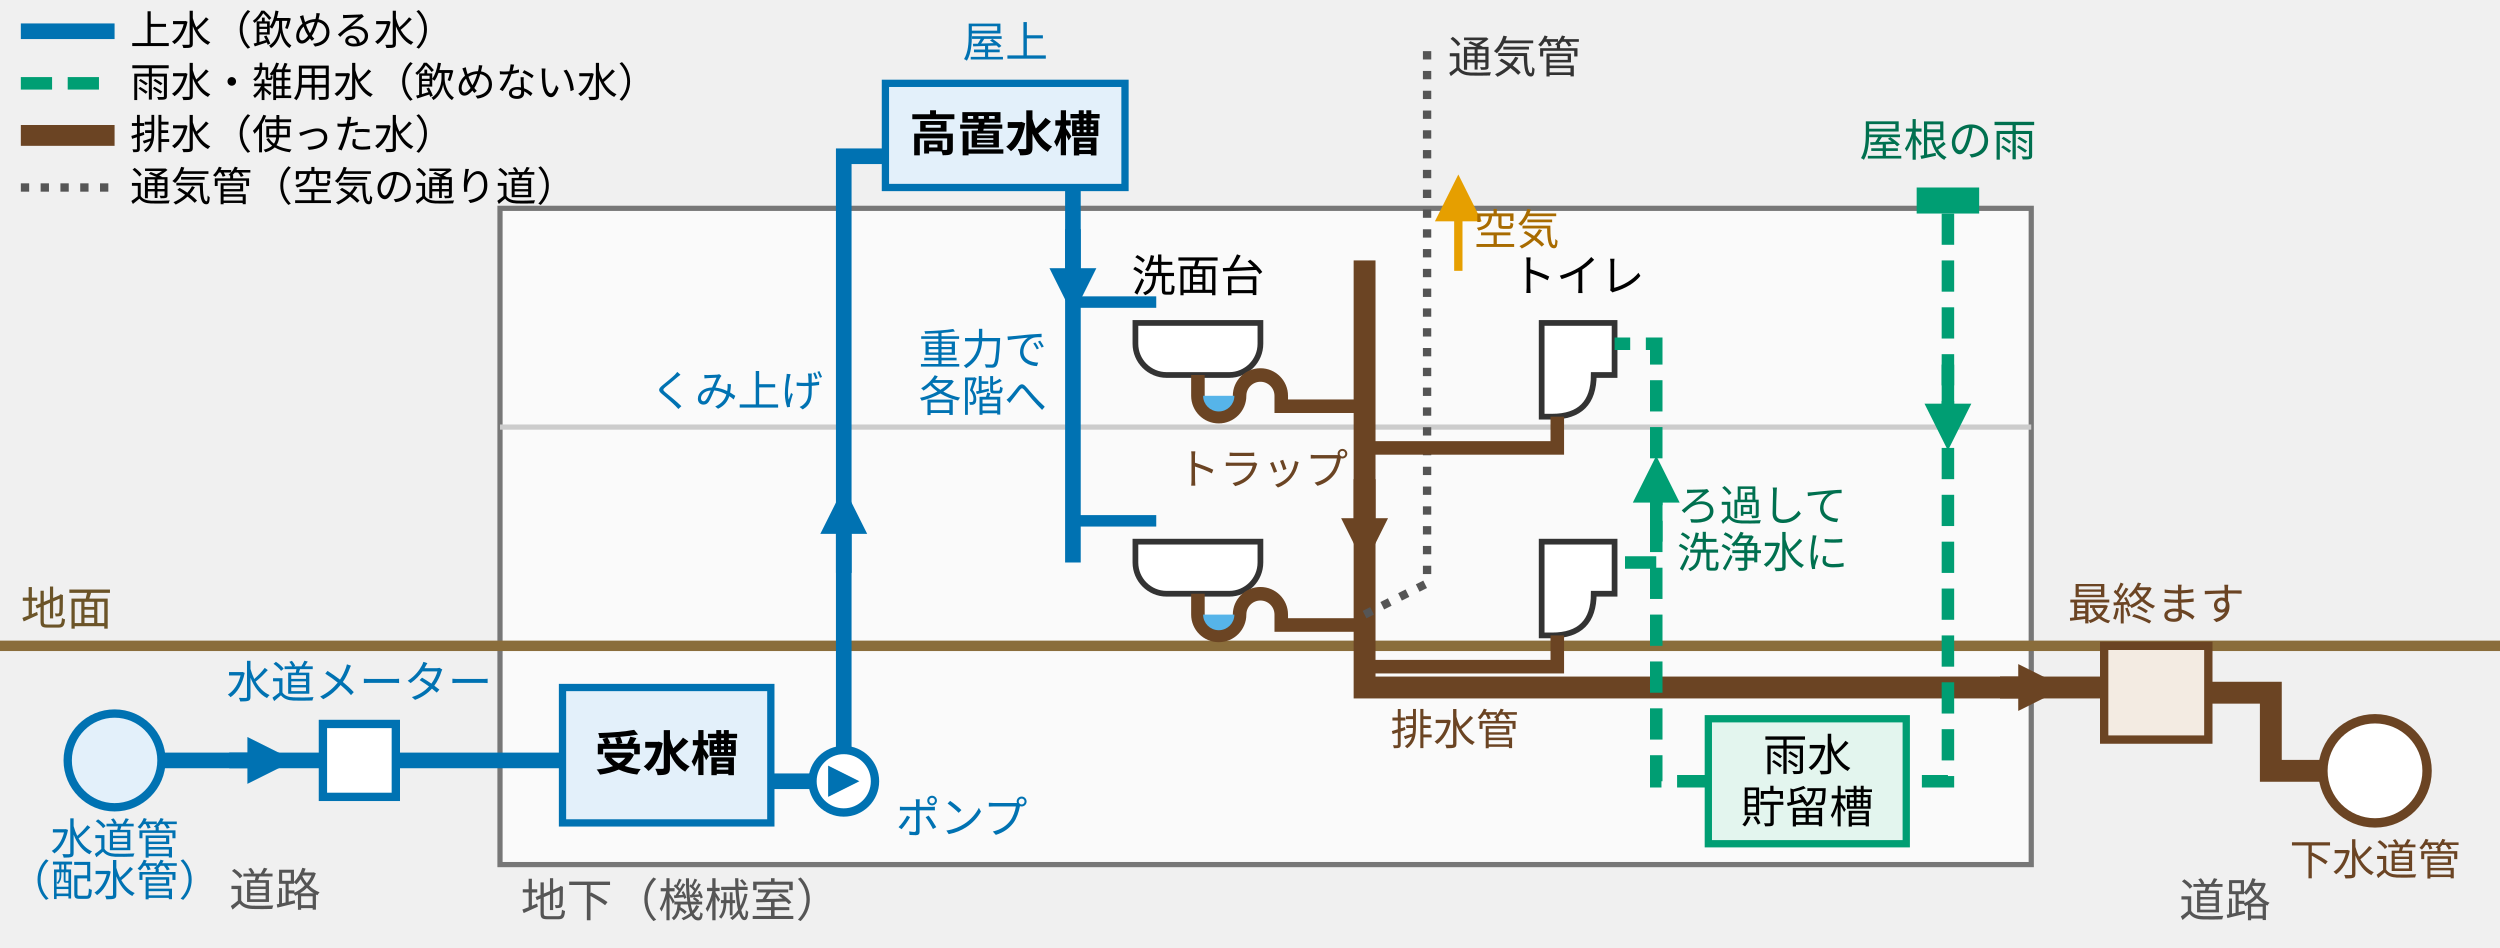
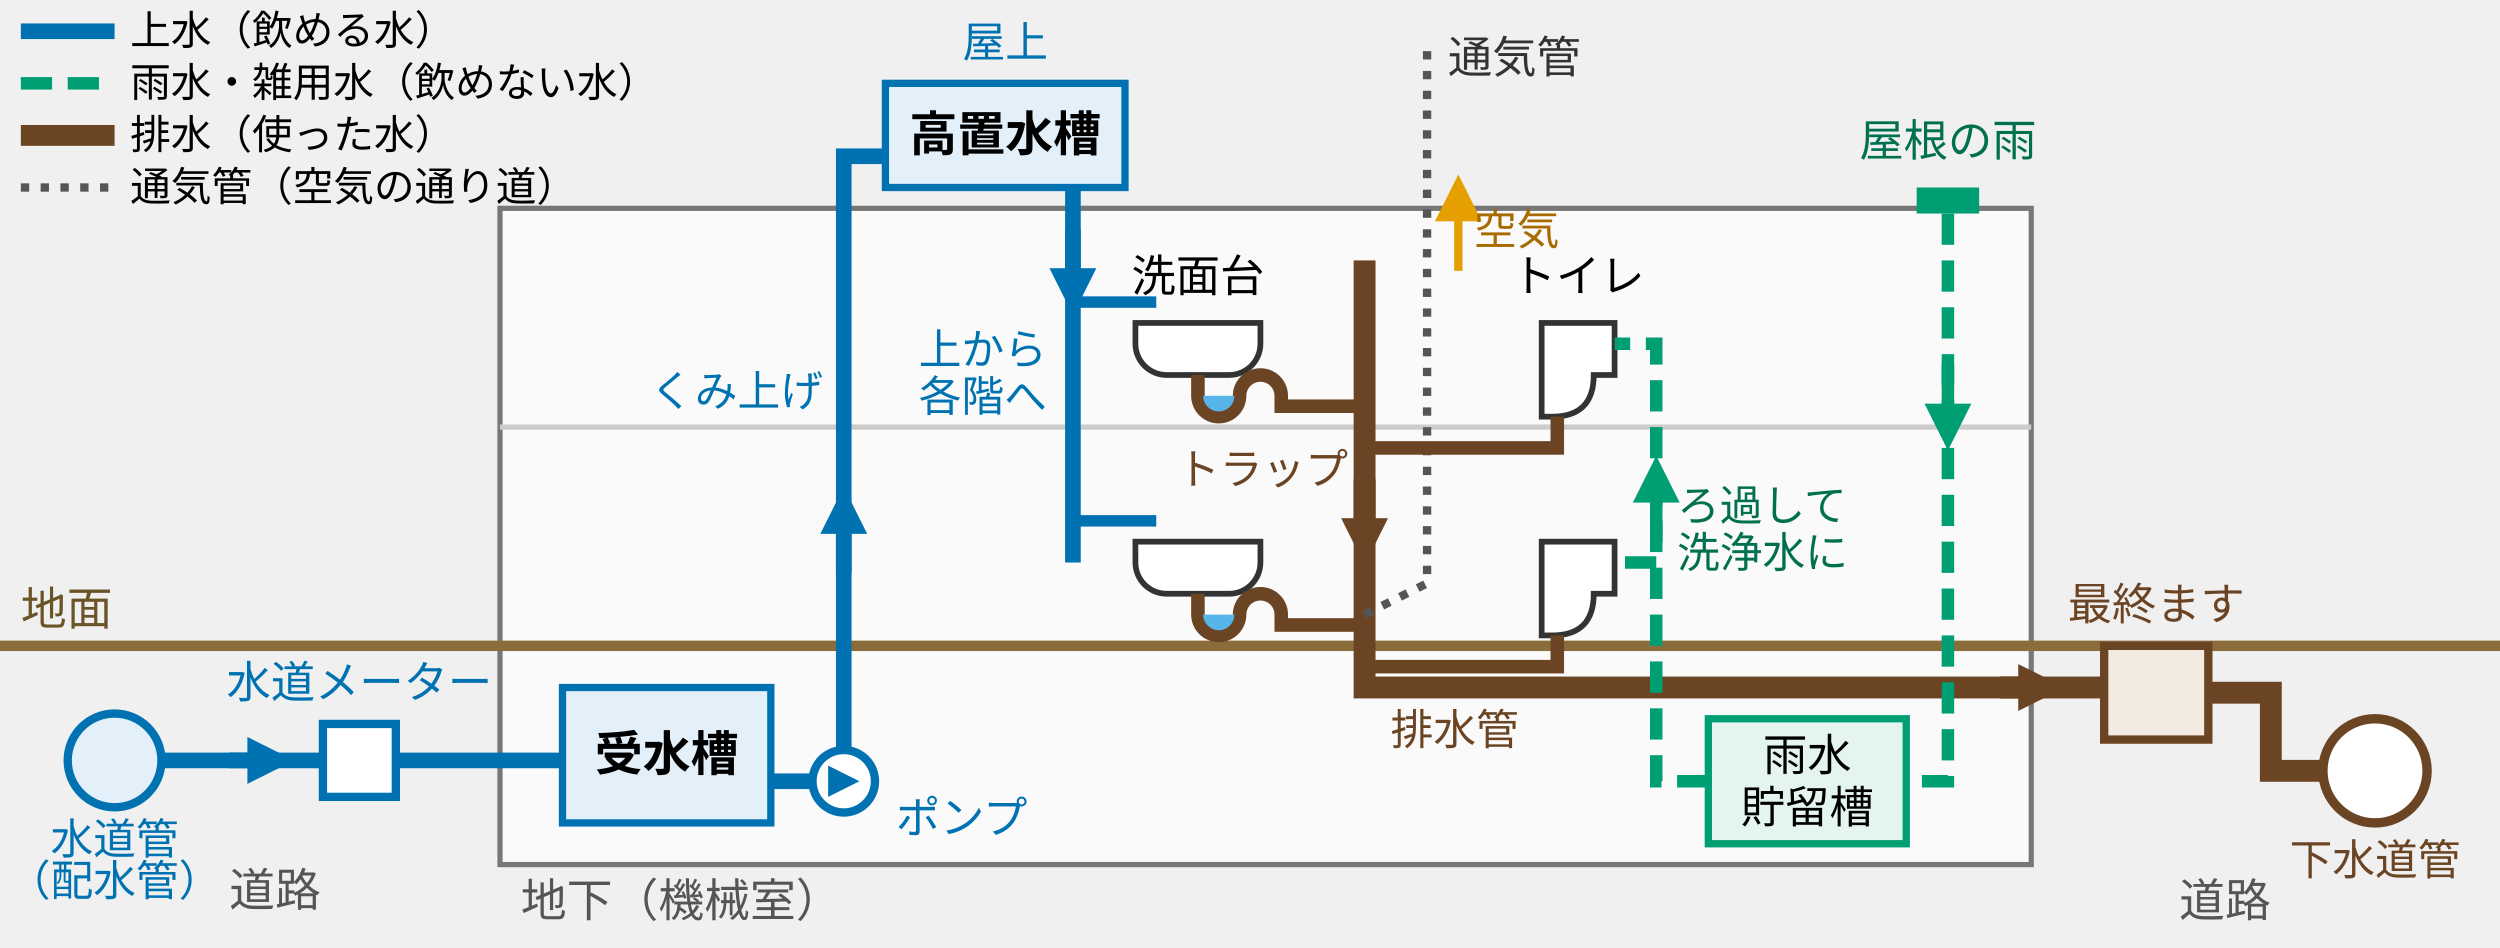
<svg xmlns="http://www.w3.org/2000/svg" class="fig" viewBox="0 0 480 182" font-family="Noto Sans JP, IPAGothic, sans-serif" aria-label="建物の中の水の流れ（上水・雨水/雑用水・排水・通気）">
  <defs>
    <marker id="fa-b" markerUnits="userSpaceOnUse" markerWidth="9" markerHeight="9" refX="4.5" refY="4.5" orient="auto">
      <path d="M0,0 L9,4.5 L0,9z" fill="#0072B2" />
    </marker>
    <marker id="fa-g" markerUnits="userSpaceOnUse" markerWidth="9" markerHeight="9" refX="4.5" refY="4.5" orient="auto">
      <path d="M0,0 L9,4.5 L0,9z" fill="#009E73" />
    </marker>
    <marker id="fa-r" markerUnits="userSpaceOnUse" markerWidth="9" markerHeight="9" refX="4.5" refY="4.5" orient="auto">
      <path d="M0,0 L9,4.5 L0,9z" fill="#6B4423" />
    </marker>
    <marker id="fa-o" markerUnits="userSpaceOnUse" markerWidth="9" markerHeight="9" refX="4.5" refY="4.5" orient="auto">
      <path d="M0,0 L9,4.5 L0,9z" fill="#E69F00" />
    </marker>
  </defs>
  <rect x="96" y="40" width="294" height="126" fill="#fafafa" stroke="#777" stroke-width="1" />
  <line x1="96" y1="82" x2="390" y2="82" stroke="#ccc" />
  <line x1="0" y1="124" x2="480" y2="124" stroke="#8a6d3b" stroke-width="2" />
  <text x="4" y="120" font-size="8.8" fill="#6b5428">地面</text>
  <text x="100" y="176" font-size="8.8" fill="#555">地下（機械室）</text>
  <text x="44" y="174" font-size="8.8" fill="#555">道路</text>
  <text x="436" y="176" font-size="8.8" fill="#555" text-anchor="end">道路</text>
  <g font-size="7.8">
    <line x1="4" y1="6" x2="22" y2="6" stroke="#0072B2" stroke-width="3" />
    <text x="25" y="8.6">上水（飲める水）</text>
    <line x1="4" y1="16" x2="22" y2="16" stroke="#009E73" stroke-width="2.4" stroke-dasharray="6 3" />
    <text x="25" y="18.6">雨水・雑用水（飲めない水）</text>
    <line x1="4" y1="26" x2="22" y2="26" stroke="#6B4423" stroke-width="4" />
    <text x="25" y="28.6">排水（使った水）</text>
    <line x1="4" y1="36" x2="22" y2="36" stroke="#555" stroke-width="1.6" stroke-dasharray="1.6 2.2" />
    <text x="25" y="38.6">通気管（空気の通り道）</text>
  </g>
  <circle cx="22" cy="146" r="9" fill="#e3f0fa" stroke="#0072B2" stroke-width="1.6" />
  <text x="22" y="164" font-size="8.2" text-anchor="middle" fill="#0072B2">水道管</text>
  <text x="22" y="172" font-size="8.2" text-anchor="middle" fill="#0072B2">（配水管）</text>
  <path d="M31 146 H108" stroke="#0072B2" stroke-width="3" fill="none" />
  <path d="M44 146 h8" stroke="#0072B2" stroke-width="3" marker-end="url(#fa-b)" />
  <rect x="62" y="139" width="14" height="14" fill="#fff" stroke="#0072B2" stroke-width="1.6" />
  <text x="69" y="134" font-size="8.5" text-anchor="middle" fill="#0072B2">水道メーター</text>
  <rect x="108" y="132" width="40" height="26" fill="#e3f0fa" stroke="#0072B2" stroke-width="1.4" />
  <text x="128" y="148" font-size="9.2" text-anchor="middle" font-weight="bold">受水槽</text>
  <path d="M148 150 H156" stroke="#0072B2" stroke-width="3" />
  <circle cx="162" cy="150" r="6" fill="#fff" stroke="#0072B2" stroke-width="1.6" />
  <path d="M159 147 l6 3 l-6 3z" fill="#0072B2" />
  <text x="172" y="160" font-size="8.5" fill="#0072B2">ポンプ</text>
  <path d="M162 144 V30 H170" stroke="#0072B2" stroke-width="3" fill="none" />
  <path d="M162 110 v-12" stroke="#0072B2" stroke-width="3" marker-end="url(#fa-b)" />
  <text x="158" y="78" font-size="8.2" fill="#0072B2" text-anchor="end">くみ上げ</text>
  <rect x="170" y="16" width="46" height="20" fill="#e3f0fa" stroke="#0072B2" stroke-width="1.4" />
  <text x="193" y="29" font-size="9.2" text-anchor="middle" font-weight="bold">高置水槽</text>
  <text x="193" y="11" font-size="8.2" text-anchor="middle" fill="#0072B2">屋上</text>
  <path d="M206 36 V108" stroke="#0072B2" stroke-width="3" fill="none" />
  <path d="M206 44 v12" stroke="#0072B2" stroke-width="3" marker-end="url(#fa-b)" />
  <path d="M206 58 H222 M206 100 H222" stroke="#0072B2" stroke-width="2.2" />
-   <text x="201" y="70" font-size="8.2" fill="#0072B2" text-anchor="end">重力で</text>
+   <text x="201" y="70" font-size="8.2" fill="#0072B2" text-anchor="end">上から</text>
  <text x="201" y="79" font-size="8.2" fill="#0072B2" text-anchor="end">各階へ</text>
  <g fill="#fff" stroke="#333" stroke-width="1.1">
    <path d="M218 62 h24 v4 a6 6 0 0 1 -6 6 h-12 a6 6 0 0 1 -6 -6z" />
    <path d="M218 104 h24 v4 a6 6 0 0 1 -6 6 h-12 a6 6 0 0 1 -6 -6z" />
  </g>
  <text x="230" y="56" font-size="8.5" text-anchor="middle">洗面台</text>
  <path d="M230 72 v4 a4 4 0 0 0 8 0 a4 4 0 0 1 8 0 v2 H262" fill="none" stroke="#6B4423" stroke-width="2.6" />
  <path d="M230 114 v4 a4 4 0 0 0 8 0 a4 4 0 0 1 8 0 v2 H262" fill="none" stroke="#6B4423" stroke-width="2.6" />
  <path d="M231 76 a3 3 0 0 0 6 0z" fill="#56B4E9" />
  <path d="M231 118 a3 3 0 0 0 6 0z" fill="#56B4E9" />
  <text x="226" y="93" font-size="8.2" fill="#6B4423">トラップ</text>
  <path d="M262 50 V132 H404" stroke="#6B4423" stroke-width="4.2" fill="none" />
  <path d="M262 92 v12" stroke="#6B4423" stroke-width="4.2" marker-end="url(#fa-r)" />
  <path d="M384 132 h8" stroke="#6B4423" stroke-width="4.2" marker-end="url(#fa-r)" />
  <text x="267" y="143" font-size="8.2" fill="#6B4423">排水管</text>
  <path d="M262 118 L274 112 V8" stroke="#555" stroke-width="1.6" stroke-dasharray="1.6 2.2" fill="none" />
  <path d="M280 52 v-14" stroke="#E69F00" stroke-width="1.6" marker-end="url(#fa-o)" />
  <text x="283" y="47" font-size="8.2" fill="#a86b00">空気</text>
  <text x="278" y="14" font-size="8.5" fill="#333">通気管</text>
  <g fill="#fff" stroke="#333" stroke-width="1.1">
    <path d="M296 62 h14 v10 h-4 q0 8 -8 8 h-2z" />
    <path d="M296 104 h14 v10 h-4 q0 8 -8 8 h-2z" />
  </g>
  <text x="303" y="56" font-size="8.5" text-anchor="middle">トイレ</text>
  <path d="M299 80 V86 H262 M299 122 V128 H262" fill="none" stroke="#6B4423" stroke-width="2.6" />
  <rect x="368" y="36" width="12" height="5" fill="#009E73" />
  <text x="374" y="30" font-size="8.5" text-anchor="middle" fill="#00704f">屋根の雨</text>
  <path d="M374 41 V150 H366" stroke="#009E73" stroke-width="2.4" stroke-dasharray="6 3" fill="none" />
  <path d="M374 70 v12" stroke="#009E73" stroke-width="2.4" marker-end="url(#fa-g)" />
  <rect x="328" y="138" width="38" height="24" fill="#e3f5ee" stroke="#009E73" stroke-width="1.4" />
  <text x="347" y="148" font-size="8.5" text-anchor="middle">雨水</text>
  <text x="347" y="158" font-size="8.5" text-anchor="middle">貯留槽</text>
  <path d="M328 150 H318 V66 H310 M318 108 H310" stroke="#009E73" stroke-width="2.4" stroke-dasharray="6 3" fill="none" />
  <path d="M318 104 v-12" stroke="#009E73" stroke-width="2.4" marker-end="url(#fa-g)" />
  <text x="322" y="100" font-size="8.2" fill="#00704f">ろ過して</text>
  <text x="322" y="109" font-size="8.2" fill="#00704f">洗浄水に</text>
  <rect x="404" y="124" width="20" height="18" fill="#f3ebe2" stroke="#6B4423" stroke-width="1.6" />
  <text x="414" y="119" font-size="8.5" text-anchor="middle" fill="#6B4423">最終ます</text>
  <path d="M424 133 H436 V148 H446" stroke="#6B4423" stroke-width="4.2" fill="none" />
  <circle cx="456" cy="148" r="10" fill="#fff" stroke="#6B4423" stroke-width="1.8" />
  <text x="456" y="168" font-size="8.2" text-anchor="middle" fill="#6B4423">下水道管</text>
</svg>
